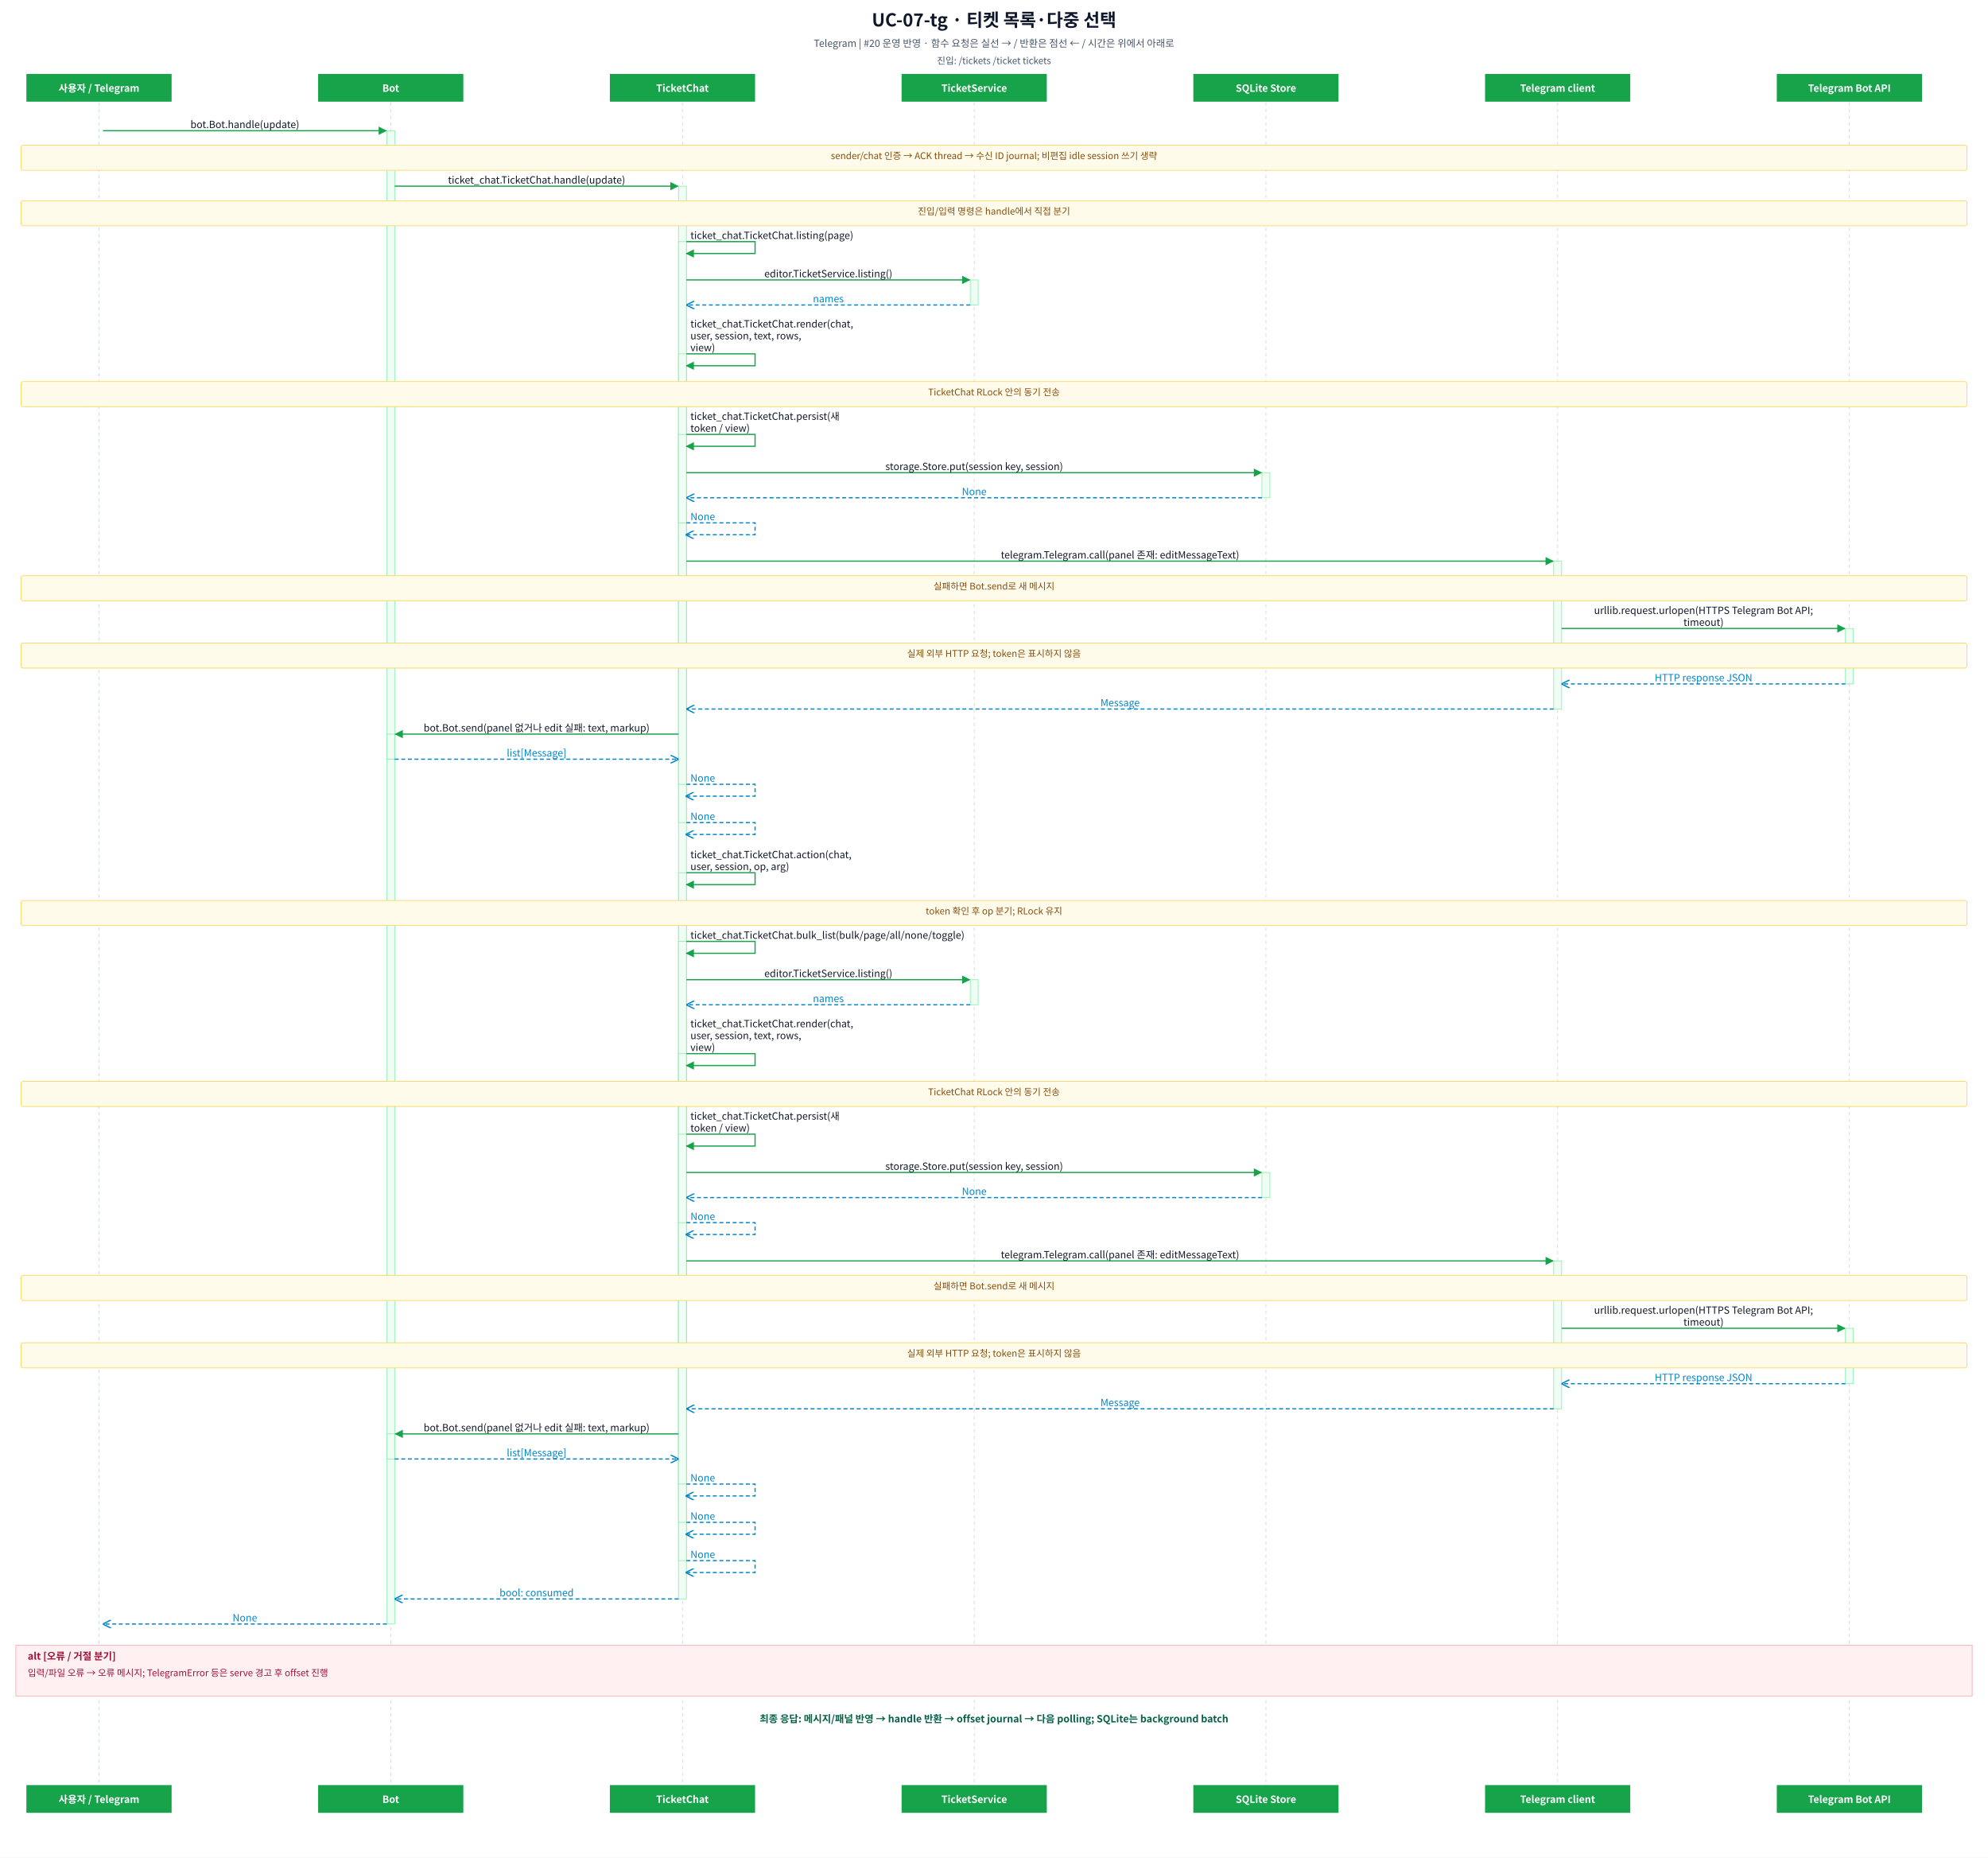
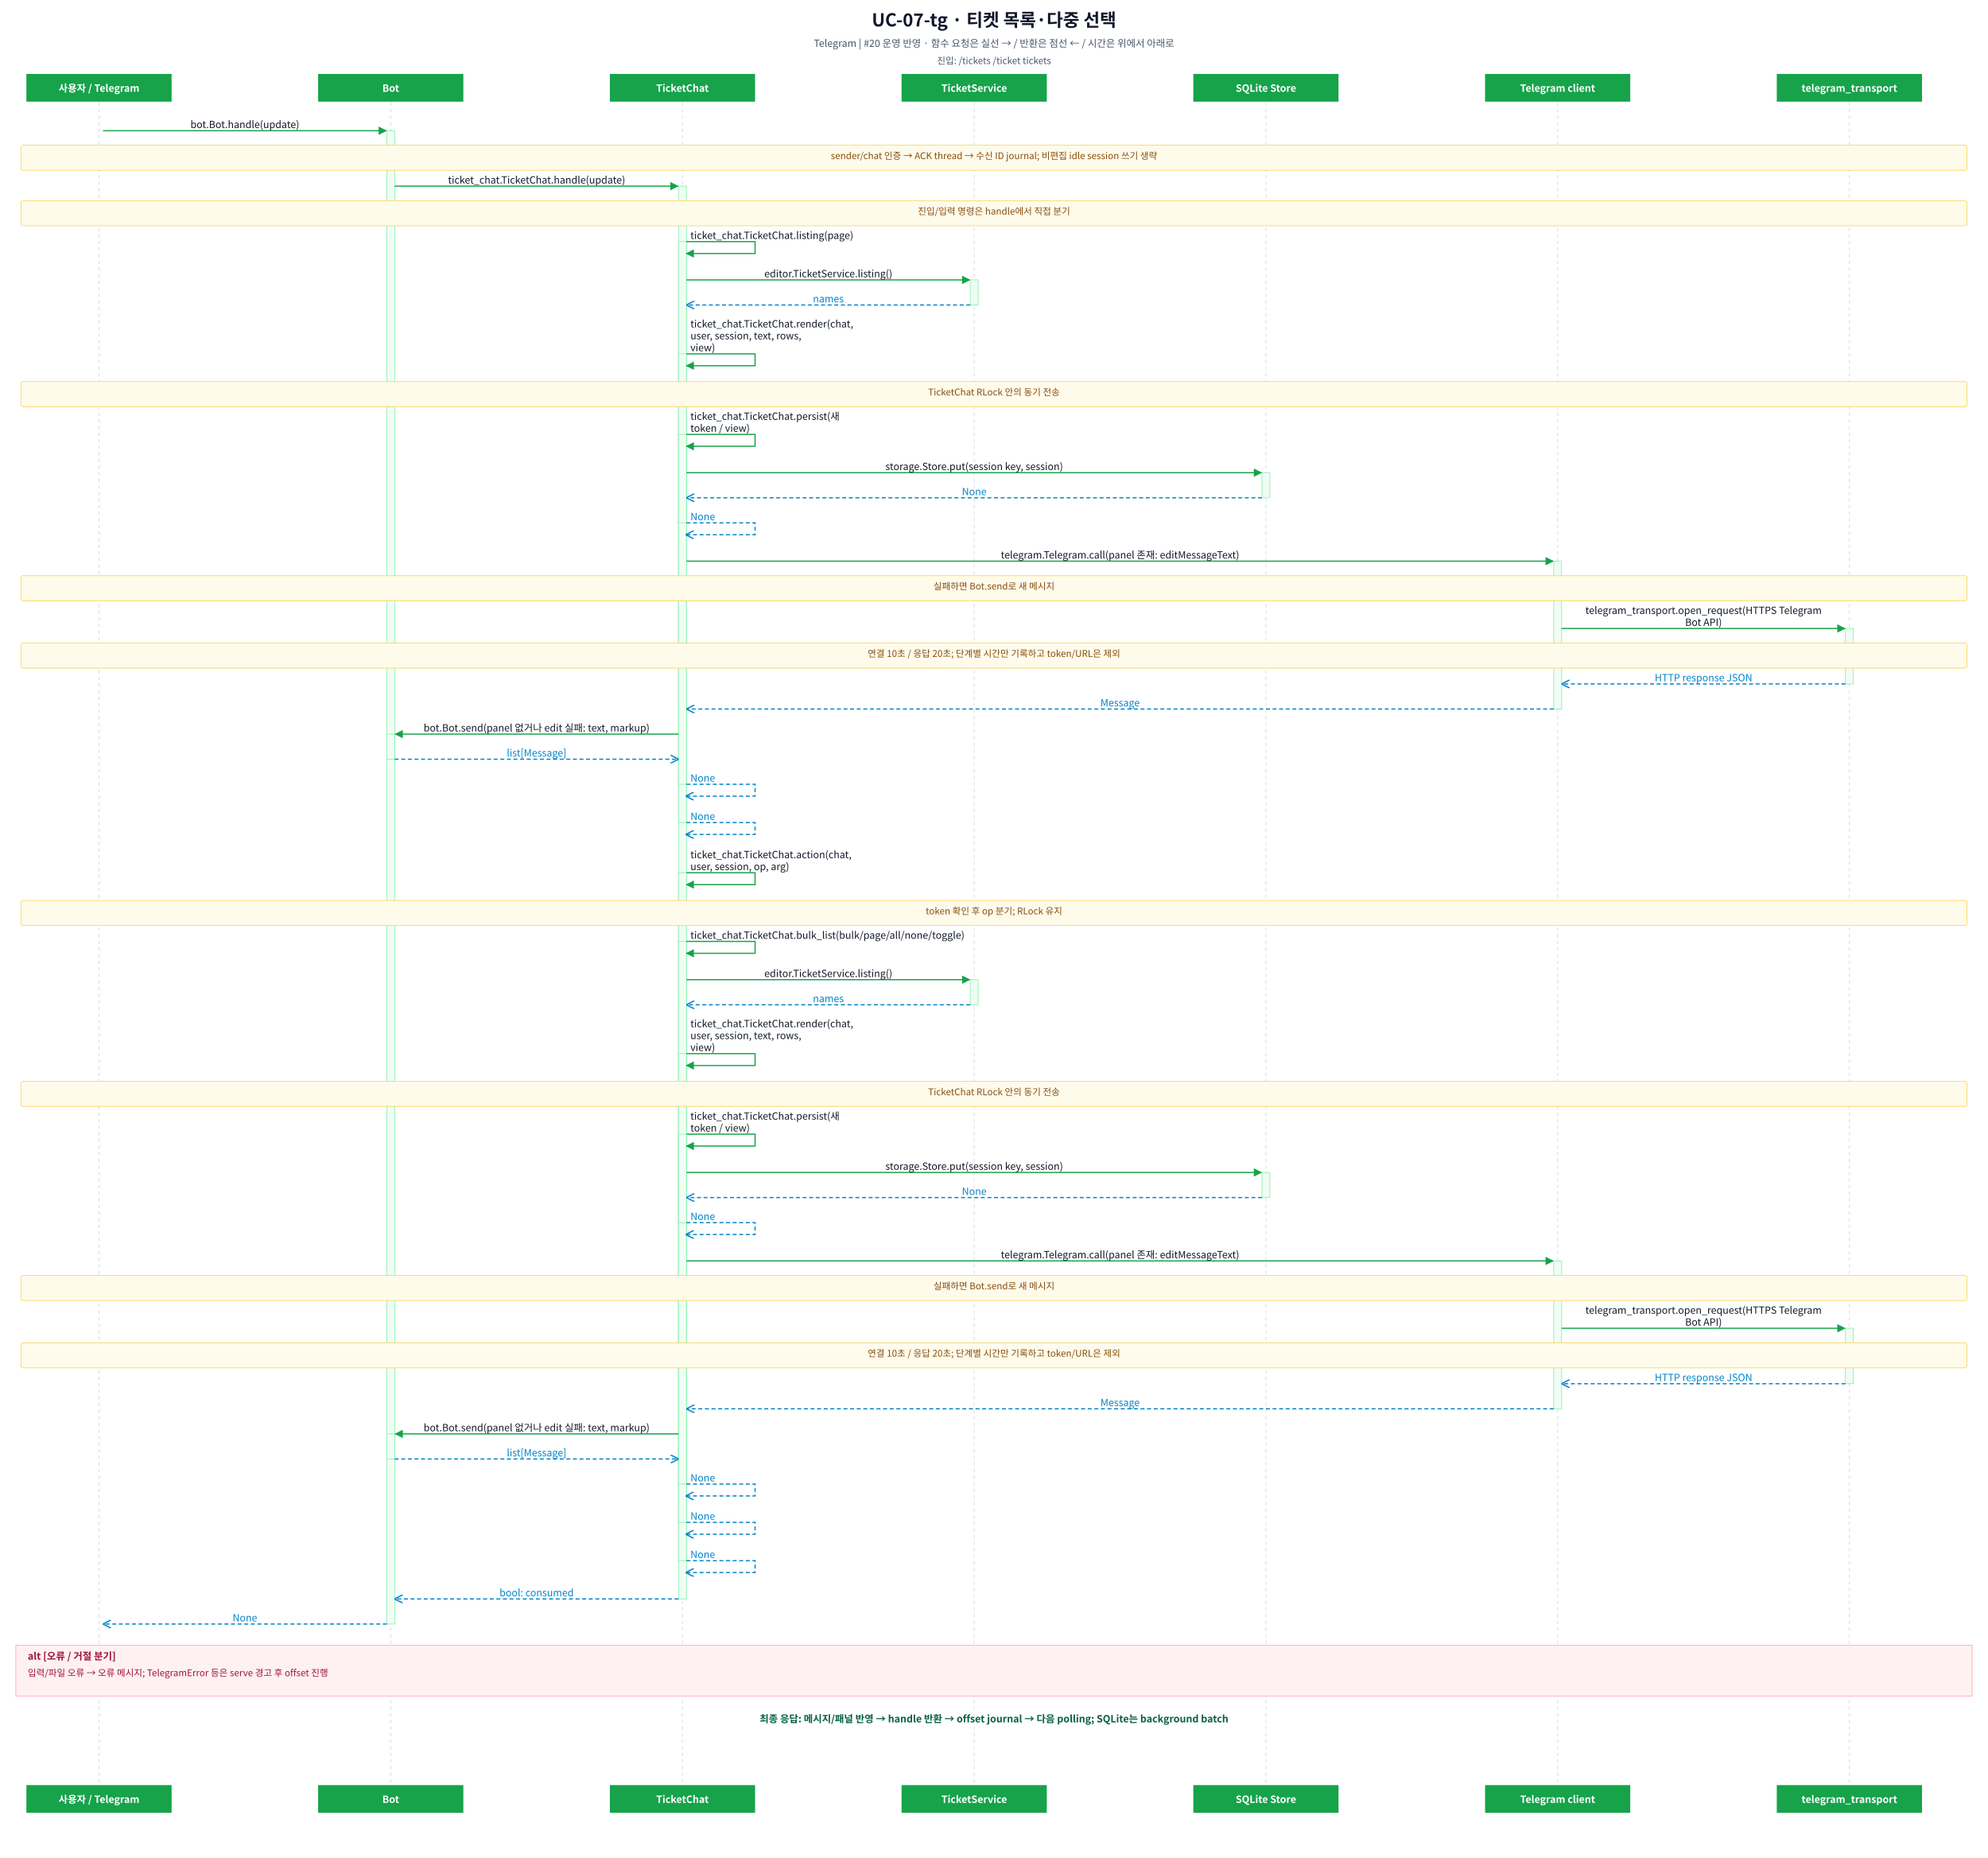
<svg xmlns="http://www.w3.org/2000/svg" width="3012" height="2814" viewBox="0 0 3012 2814" role="img" aria-label="티켓 목록·다중 선택">
  <defs>
    <marker id="req" viewBox="0 0 10 10" refX="9" refY="5" markerWidth="7" markerHeight="7" orient="auto-start-reverse">
      <path d="M0 0 L10 5 L0 10 z" fill="#16a34a" />
    </marker>
    <marker id="ret" viewBox="0 0 10 10" refX="9" refY="5" markerWidth="7" markerHeight="7" orient="auto-start-reverse">
      <path d="M0 0 L10 5 L0 10" fill="none" stroke="#0284c7" stroke-width="1.5" />
    </marker>
  </defs>
  <rect width="100%" height="100%" fill="white" />
  <g font-family="Noto Sans CJK KR, sans-serif">
    <text x="1506.0" y="40" text-anchor="middle" font-size="27" fill="#0f172a" font-weight="700">UC-07-tg · 티켓 목록·다중 선택</text>
    <text x="1506.0" y="71" text-anchor="middle" font-size="15" fill="#475569">Telegram | #20 운영 반영 · 함수 요청은 실선 → / 반환은 점선 ← / 시간은 위에서 아래로</text>
    <text x="1506.0" y="97" text-anchor="middle" font-size="14" fill="#475569">진입: /tickets /ticket tickets</text>
    <path d="M150.0,155 V2704" stroke="#cbd5e1" stroke-dasharray="5 5" />
    <rect x="40.0" y="112" width="220" height="42" fill="#16a34a" />
    <text x="150.0" y="139" text-anchor="middle" font-size="15" fill="white" font-weight="700">사용자 / Telegram</text>
    <rect x="40.0" y="2704" width="220" height="42" fill="#16a34a" />
    <text x="150.0" y="2731" text-anchor="middle" font-size="15" fill="white" font-weight="700">사용자 / Telegram</text>
    <path d="M592.0,155 V2704" stroke="#cbd5e1" stroke-dasharray="5 5" />
    <rect x="482.0" y="112" width="220" height="42" fill="#16a34a" />
    <text x="592.0" y="139" text-anchor="middle" font-size="15" fill="white" font-weight="700">Bot</text>
    <rect x="482.0" y="2704" width="220" height="42" fill="#16a34a" />
    <text x="592.0" y="2731" text-anchor="middle" font-size="15" fill="white" font-weight="700">Bot</text>
    <path d="M1034.0,155 V2704" stroke="#cbd5e1" stroke-dasharray="5 5" />
    <rect x="924.0" y="112" width="220" height="42" fill="#16a34a" />
    <text x="1034.0" y="139" text-anchor="middle" font-size="15" fill="white" font-weight="700">TicketChat</text>
    <rect x="924.0" y="2704" width="220" height="42" fill="#16a34a" />
    <text x="1034.0" y="2731" text-anchor="middle" font-size="15" fill="white" font-weight="700">TicketChat</text>
    <path d="M1476.0,155 V2704" stroke="#cbd5e1" stroke-dasharray="5 5" />
    <rect x="1366.0" y="112" width="220" height="42" fill="#16a34a" />
    <text x="1476.0" y="139" text-anchor="middle" font-size="15" fill="white" font-weight="700">TicketService</text>
    <rect x="1366.0" y="2704" width="220" height="42" fill="#16a34a" />
    <text x="1476.0" y="2731" text-anchor="middle" font-size="15" fill="white" font-weight="700">TicketService</text>
    <path d="M1918.0,155 V2704" stroke="#cbd5e1" stroke-dasharray="5 5" />
    <rect x="1808.0" y="112" width="220" height="42" fill="#16a34a" />
    <text x="1918.0" y="139" text-anchor="middle" font-size="15" fill="white" font-weight="700">SQLite Store</text>
    <rect x="1808.0" y="2704" width="220" height="42" fill="#16a34a" />
    <text x="1918.0" y="2731" text-anchor="middle" font-size="15" fill="white" font-weight="700">SQLite Store</text>
    <path d="M2360.0,155 V2704" stroke="#cbd5e1" stroke-dasharray="5 5" />
    <rect x="2250.0" y="112" width="220" height="42" fill="#16a34a" />
    <text x="2360.0" y="139" text-anchor="middle" font-size="15" fill="white" font-weight="700">Telegram client</text>
    <rect x="2250.0" y="2704" width="220" height="42" fill="#16a34a" />
    <text x="2360.0" y="2731" text-anchor="middle" font-size="15" fill="white" font-weight="700">Telegram client</text>
    <path d="M2802.0,155 V2704" stroke="#cbd5e1" stroke-dasharray="5 5" />
    <rect x="2692.0" y="112" width="220" height="42" fill="#16a34a" />
-     <text x="2802.0" y="139" text-anchor="middle" font-size="15" fill="white" font-weight="700">Telegram Bot API</text>
+     <text x="2802.0" y="139" text-anchor="middle" font-size="15" fill="white" font-weight="700">telegram_transport</text>
    <rect x="2692.0" y="2704" width="220" height="42" fill="#16a34a" />
-     <text x="2802.0" y="2731" text-anchor="middle" font-size="15" fill="white" font-weight="700">Telegram Bot API</text>
+     <text x="2802.0" y="2731" text-anchor="middle" font-size="15" fill="white" font-weight="700">telegram_transport</text>
    <rect x="586.0" y="198" width="12" height="2262" fill="#f0fdf4" stroke="#86efac" />
    <rect x="1028.0" y="282" width="12" height="2140" fill="#f0fdf4" stroke="#86efac" />
    <rect x="1028.0" y="1322" width="12" height="1042" fill="#f0fdf4" stroke="#86efac" />
    <rect x="1028.0" y="366" width="12" height="880" fill="#f0fdf4" stroke="#86efac" />
    <rect x="1028.0" y="1426" width="12" height="880" fill="#f0fdf4" stroke="#86efac" />
    <rect x="1028.0" y="536" width="12" height="652" fill="#f0fdf4" stroke="#86efac" />
    <rect x="1028.0" y="1596" width="12" height="652" fill="#f0fdf4" stroke="#86efac" />
    <rect x="2354.0" y="850" width="12" height="224" fill="#f0fdf4" stroke="#86efac" />
    <rect x="2354.0" y="1910" width="12" height="224" fill="#f0fdf4" stroke="#86efac" />
    <rect x="1028.0" y="658" width="12" height="134" fill="#f0fdf4" stroke="#86efac" />
    <rect x="1028.0" y="1718" width="12" height="134" fill="#f0fdf4" stroke="#86efac" />
    <rect x="2796.0" y="952" width="12" height="84" fill="#f0fdf4" stroke="#86efac" />
    <rect x="2796.0" y="2012" width="12" height="84" fill="#f0fdf4" stroke="#86efac" />
    <rect x="1470.0" y="424" width="12" height="38" fill="#f0fdf4" stroke="#86efac" />
    <rect x="1912.0" y="716" width="12" height="38" fill="#f0fdf4" stroke="#86efac" />
    <rect x="586.0" y="1112" width="12" height="38" fill="#f0fdf4" stroke="#86efac" />
    <rect x="1470.0" y="1484" width="12" height="38" fill="#f0fdf4" stroke="#86efac" />
    <rect x="1912.0" y="1776" width="12" height="38" fill="#f0fdf4" stroke="#86efac" />
    <rect x="586.0" y="2172" width="12" height="38" fill="#f0fdf4" stroke="#86efac" />
    <path d="M156.0,198 H585.0" fill="none" stroke="#16a34a" stroke-width="1.8" marker-end="url(#req)" />
    <text x="371.0" y="194" text-anchor="middle" font-size="15" fill="#111827">bot.Bot.handle(update)</text>
    <rect x="32" y="220" width="2948" height="38" rx="3" fill="#fffbeb" stroke="#fcd34d" />
    <text x="1506.0" y="241" text-anchor="middle" font-size="14" fill="#854d0e">sender/chat 인증 → ACK thread → 수신 ID journal; 비편집 idle session 쓰기 생략</text>
    <path d="M598.0,282 H1027.0" fill="none" stroke="#16a34a" stroke-width="1.8" marker-end="url(#req)" />
    <text x="813.0" y="278" text-anchor="middle" font-size="15" fill="#111827">ticket_chat.TicketChat.handle(update)</text>
    <rect x="32" y="304" width="2948" height="38" rx="3" fill="#fffbeb" stroke="#fcd34d" />
    <text x="1506.0" y="325" text-anchor="middle" font-size="14" fill="#854d0e">진입/입력 명령은 handle에서 직접 분기</text>
    <path d="M1040.0,366 H1144.0 V384 H1040.0" fill="none" stroke="#16a34a" stroke-width="1.8" marker-end="url(#req)" />
    <text x="1046.0" y="362" text-anchor="start" font-size="15" fill="#111827">ticket_chat.TicketChat.listing(page)</text>
    <path d="M1040.0,424 H1469.0" fill="none" stroke="#16a34a" stroke-width="1.8" marker-end="url(#req)" />
    <text x="1255.0" y="420" text-anchor="middle" font-size="15" fill="#111827">editor.TicketService.listing()</text>
    <path d="M1470.0,462 H1041.0" fill="none" stroke="#0284c7" stroke-width="1.8" stroke-dasharray="6 4" marker-end="url(#ret)" />
    <text x="1255.0" y="458" text-anchor="middle" font-size="15" fill="#0284c7">names</text>
    <path d="M1040.0,536 H1144.0 V554 H1040.0" fill="none" stroke="#16a34a" stroke-width="1.8" marker-end="url(#req)" />
    <text x="1046.0" y="496" text-anchor="start" font-size="15" fill="#111827">ticket_chat.TicketChat.render(chat,</text>
    <text x="1046.0" y="514" text-anchor="start" font-size="15" fill="#111827">user, session, text, rows,</text>
    <text x="1046.0" y="532" text-anchor="start" font-size="15" fill="#111827">view)</text>
    <rect x="32" y="578" width="2948" height="38" rx="3" fill="#fffbeb" stroke="#fcd34d" />
    <text x="1506.0" y="599" text-anchor="middle" font-size="14" fill="#854d0e">TicketChat RLock 안의 동기 전송</text>
    <path d="M1040.0,658 H1144.0 V676 H1040.0" fill="none" stroke="#16a34a" stroke-width="1.8" marker-end="url(#req)" />
    <text x="1046.0" y="636" text-anchor="start" font-size="15" fill="#111827">ticket_chat.TicketChat.persist(새</text>
    <text x="1046.0" y="654" text-anchor="start" font-size="15" fill="#111827">token / view)</text>
    <path d="M1040.0,716 H1911.0" fill="none" stroke="#16a34a" stroke-width="1.8" marker-end="url(#req)" />
    <text x="1476.0" y="712" text-anchor="middle" font-size="15" fill="#111827">storage.Store.put(session key, session)</text>
    <path d="M1912.0,754 H1041.0" fill="none" stroke="#0284c7" stroke-width="1.8" stroke-dasharray="6 4" marker-end="url(#ret)" />
    <text x="1476.0" y="750" text-anchor="middle" font-size="15" fill="#0284c7">None</text>
    <path d="M1040.0,792 H1144.0 V810 H1040.0" fill="none" stroke="#0284c7" stroke-width="1.8" stroke-dasharray="6 4" marker-end="url(#ret)" />
    <text x="1046.0" y="788" text-anchor="start" font-size="15" fill="#0284c7">None</text>
    <path d="M1040.0,850 H2353.0" fill="none" stroke="#16a34a" stroke-width="1.8" marker-end="url(#req)" />
    <text x="1697.0" y="846" text-anchor="middle" font-size="15" fill="#111827">telegram.Telegram.call(panel 존재: editMessageText)</text>
    <rect x="32" y="872" width="2948" height="38" rx="3" fill="#fffbeb" stroke="#fcd34d" />
    <text x="1506.0" y="893" text-anchor="middle" font-size="14" fill="#854d0e">실패하면 Bot.send로 새 메시지</text>
    <path d="M2366.0,952 H2795.0" fill="none" stroke="#16a34a" stroke-width="1.8" marker-end="url(#req)" />
-     <text x="2581.0" y="930" text-anchor="middle" font-size="15" fill="#111827">urllib.request.urlopen(HTTPS Telegram Bot API;</text>
-     <text x="2581.0" y="948" text-anchor="middle" font-size="15" fill="#111827">timeout)</text>
+     <text x="2581.0" y="930" text-anchor="middle" font-size="15" fill="#111827">telegram_transport.open_request(HTTPS Telegram</text>
+     <text x="2581.0" y="948" text-anchor="middle" font-size="15" fill="#111827">Bot API)</text>
    <rect x="32" y="974" width="2948" height="38" rx="3" fill="#fffbeb" stroke="#fcd34d" />
-     <text x="1506.0" y="995" text-anchor="middle" font-size="14" fill="#854d0e">실제 외부 HTTP 요청; token은 표시하지 않음</text>
+     <text x="1506.0" y="995" text-anchor="middle" font-size="14" fill="#854d0e">연결 10초 / 응답 20초; 단계별 시간만 기록하고 token/URL은 제외</text>
    <path d="M2796.0,1036 H2367.0" fill="none" stroke="#0284c7" stroke-width="1.8" stroke-dasharray="6 4" marker-end="url(#ret)" />
    <text x="2581.0" y="1032" text-anchor="middle" font-size="15" fill="#0284c7">HTTP response JSON</text>
    <path d="M2354.0,1074 H1041.0" fill="none" stroke="#0284c7" stroke-width="1.8" stroke-dasharray="6 4" marker-end="url(#ret)" />
    <text x="1697.0" y="1070" text-anchor="middle" font-size="15" fill="#0284c7">Message</text>
    <path d="M1028.0,1112 H599.0" fill="none" stroke="#16a34a" stroke-width="1.8" marker-end="url(#req)" />
    <text x="813.0" y="1108" text-anchor="middle" font-size="15" fill="#111827">bot.Bot.send(panel 없거나 edit 실패: text, markup)</text>
    <path d="M598.0,1150 H1027.0" fill="none" stroke="#0284c7" stroke-width="1.8" stroke-dasharray="6 4" marker-end="url(#ret)" />
    <text x="813.0" y="1146" text-anchor="middle" font-size="15" fill="#0284c7">list[Message]</text>
    <path d="M1040.0,1188 H1144.0 V1206 H1040.0" fill="none" stroke="#0284c7" stroke-width="1.8" stroke-dasharray="6 4" marker-end="url(#ret)" />
    <text x="1046.0" y="1184" text-anchor="start" font-size="15" fill="#0284c7">None</text>
    <path d="M1040.0,1246 H1144.0 V1264 H1040.0" fill="none" stroke="#0284c7" stroke-width="1.8" stroke-dasharray="6 4" marker-end="url(#ret)" />
    <text x="1046.0" y="1242" text-anchor="start" font-size="15" fill="#0284c7">None</text>
    <path d="M1040.0,1322 H1144.0 V1340 H1040.0" fill="none" stroke="#16a34a" stroke-width="1.8" marker-end="url(#req)" />
    <text x="1046.0" y="1300" text-anchor="start" font-size="15" fill="#111827">ticket_chat.TicketChat.action(chat,</text>
    <text x="1046.0" y="1318" text-anchor="start" font-size="15" fill="#111827">user, session, op, arg)</text>
    <rect x="32" y="1364" width="2948" height="38" rx="3" fill="#fffbeb" stroke="#fcd34d" />
    <text x="1506.0" y="1385" text-anchor="middle" font-size="14" fill="#854d0e">token 확인 후 op 분기; RLock 유지</text>
    <path d="M1040.0,1426 H1144.0 V1444 H1040.0" fill="none" stroke="#16a34a" stroke-width="1.8" marker-end="url(#req)" />
    <text x="1046.0" y="1422" text-anchor="start" font-size="15" fill="#111827">ticket_chat.TicketChat.bulk_list(bulk/page/all/none/toggle)</text>
    <path d="M1040.0,1484 H1469.0" fill="none" stroke="#16a34a" stroke-width="1.8" marker-end="url(#req)" />
    <text x="1255.0" y="1480" text-anchor="middle" font-size="15" fill="#111827">editor.TicketService.listing()</text>
    <path d="M1470.0,1522 H1041.0" fill="none" stroke="#0284c7" stroke-width="1.8" stroke-dasharray="6 4" marker-end="url(#ret)" />
    <text x="1255.0" y="1518" text-anchor="middle" font-size="15" fill="#0284c7">names</text>
    <path d="M1040.0,1596 H1144.0 V1614 H1040.0" fill="none" stroke="#16a34a" stroke-width="1.8" marker-end="url(#req)" />
    <text x="1046.0" y="1556" text-anchor="start" font-size="15" fill="#111827">ticket_chat.TicketChat.render(chat,</text>
    <text x="1046.0" y="1574" text-anchor="start" font-size="15" fill="#111827">user, session, text, rows,</text>
    <text x="1046.0" y="1592" text-anchor="start" font-size="15" fill="#111827">view)</text>
    <rect x="32" y="1638" width="2948" height="38" rx="3" fill="#fffbeb" stroke="#fcd34d" />
    <text x="1506.0" y="1659" text-anchor="middle" font-size="14" fill="#854d0e">TicketChat RLock 안의 동기 전송</text>
    <path d="M1040.0,1718 H1144.0 V1736 H1040.0" fill="none" stroke="#16a34a" stroke-width="1.8" marker-end="url(#req)" />
    <text x="1046.0" y="1696" text-anchor="start" font-size="15" fill="#111827">ticket_chat.TicketChat.persist(새</text>
    <text x="1046.0" y="1714" text-anchor="start" font-size="15" fill="#111827">token / view)</text>
    <path d="M1040.0,1776 H1911.0" fill="none" stroke="#16a34a" stroke-width="1.8" marker-end="url(#req)" />
    <text x="1476.0" y="1772" text-anchor="middle" font-size="15" fill="#111827">storage.Store.put(session key, session)</text>
    <path d="M1912.0,1814 H1041.0" fill="none" stroke="#0284c7" stroke-width="1.8" stroke-dasharray="6 4" marker-end="url(#ret)" />
    <text x="1476.0" y="1810" text-anchor="middle" font-size="15" fill="#0284c7">None</text>
    <path d="M1040.0,1852 H1144.0 V1870 H1040.0" fill="none" stroke="#0284c7" stroke-width="1.8" stroke-dasharray="6 4" marker-end="url(#ret)" />
    <text x="1046.0" y="1848" text-anchor="start" font-size="15" fill="#0284c7">None</text>
    <path d="M1040.0,1910 H2353.0" fill="none" stroke="#16a34a" stroke-width="1.8" marker-end="url(#req)" />
    <text x="1697.0" y="1906" text-anchor="middle" font-size="15" fill="#111827">telegram.Telegram.call(panel 존재: editMessageText)</text>
    <rect x="32" y="1932" width="2948" height="38" rx="3" fill="#fffbeb" stroke="#fcd34d" />
    <text x="1506.0" y="1953" text-anchor="middle" font-size="14" fill="#854d0e">실패하면 Bot.send로 새 메시지</text>
    <path d="M2366.0,2012 H2795.0" fill="none" stroke="#16a34a" stroke-width="1.8" marker-end="url(#req)" />
-     <text x="2581.0" y="1990" text-anchor="middle" font-size="15" fill="#111827">urllib.request.urlopen(HTTPS Telegram Bot API;</text>
-     <text x="2581.0" y="2008" text-anchor="middle" font-size="15" fill="#111827">timeout)</text>
+     <text x="2581.0" y="1990" text-anchor="middle" font-size="15" fill="#111827">telegram_transport.open_request(HTTPS Telegram</text>
+     <text x="2581.0" y="2008" text-anchor="middle" font-size="15" fill="#111827">Bot API)</text>
    <rect x="32" y="2034" width="2948" height="38" rx="3" fill="#fffbeb" stroke="#fcd34d" />
-     <text x="1506.0" y="2055" text-anchor="middle" font-size="14" fill="#854d0e">실제 외부 HTTP 요청; token은 표시하지 않음</text>
+     <text x="1506.0" y="2055" text-anchor="middle" font-size="14" fill="#854d0e">연결 10초 / 응답 20초; 단계별 시간만 기록하고 token/URL은 제외</text>
    <path d="M2796.0,2096 H2367.0" fill="none" stroke="#0284c7" stroke-width="1.8" stroke-dasharray="6 4" marker-end="url(#ret)" />
    <text x="2581.0" y="2092" text-anchor="middle" font-size="15" fill="#0284c7">HTTP response JSON</text>
    <path d="M2354.0,2134 H1041.0" fill="none" stroke="#0284c7" stroke-width="1.8" stroke-dasharray="6 4" marker-end="url(#ret)" />
    <text x="1697.0" y="2130" text-anchor="middle" font-size="15" fill="#0284c7">Message</text>
    <path d="M1028.0,2172 H599.0" fill="none" stroke="#16a34a" stroke-width="1.8" marker-end="url(#req)" />
    <text x="813.0" y="2168" text-anchor="middle" font-size="15" fill="#111827">bot.Bot.send(panel 없거나 edit 실패: text, markup)</text>
    <path d="M598.0,2210 H1027.0" fill="none" stroke="#0284c7" stroke-width="1.8" stroke-dasharray="6 4" marker-end="url(#ret)" />
    <text x="813.0" y="2206" text-anchor="middle" font-size="15" fill="#0284c7">list[Message]</text>
    <path d="M1040.0,2248 H1144.0 V2266 H1040.0" fill="none" stroke="#0284c7" stroke-width="1.8" stroke-dasharray="6 4" marker-end="url(#ret)" />
    <text x="1046.0" y="2244" text-anchor="start" font-size="15" fill="#0284c7">None</text>
    <path d="M1040.0,2306 H1144.0 V2324 H1040.0" fill="none" stroke="#0284c7" stroke-width="1.8" stroke-dasharray="6 4" marker-end="url(#ret)" />
    <text x="1046.0" y="2302" text-anchor="start" font-size="15" fill="#0284c7">None</text>
    <path d="M1040.0,2364 H1144.0 V2382 H1040.0" fill="none" stroke="#0284c7" stroke-width="1.8" stroke-dasharray="6 4" marker-end="url(#ret)" />
    <text x="1046.0" y="2360" text-anchor="start" font-size="15" fill="#0284c7">None</text>
    <path d="M1028.0,2422 H599.0" fill="none" stroke="#0284c7" stroke-width="1.8" stroke-dasharray="6 4" marker-end="url(#ret)" />
    <text x="813.0" y="2418" text-anchor="middle" font-size="15" fill="#0284c7">bool: consumed</text>
    <path d="M586.0,2460 H157.0" fill="none" stroke="#0284c7" stroke-width="1.8" stroke-dasharray="6 4" marker-end="url(#ret)" />
    <text x="371.0" y="2456" text-anchor="middle" font-size="15" fill="#0284c7">None</text>
    <rect x="24" y="2492" width="2964" height="77" fill="#fff1f2" stroke="#fda4af" />
    <text x="42" y="2514" text-anchor="start" font-size="15" fill="#9f1239" font-weight="700">alt [오류 / 거절 분기]</text>
    <text x="42" y="2539" text-anchor="start" font-size="14" fill="#9f1239">입력/파일 오류 → 오류 메시지; TelegramError 등은 serve 경고 후 offset 진행</text>
    <text x="1506.0" y="2609" text-anchor="middle" font-size="15" fill="#065f46" font-weight="700">최종 응답: 메시지/패널 반영 → handle 반환 → offset journal → 다음 polling; SQLite는 background batch</text>
  </g>
</svg>
